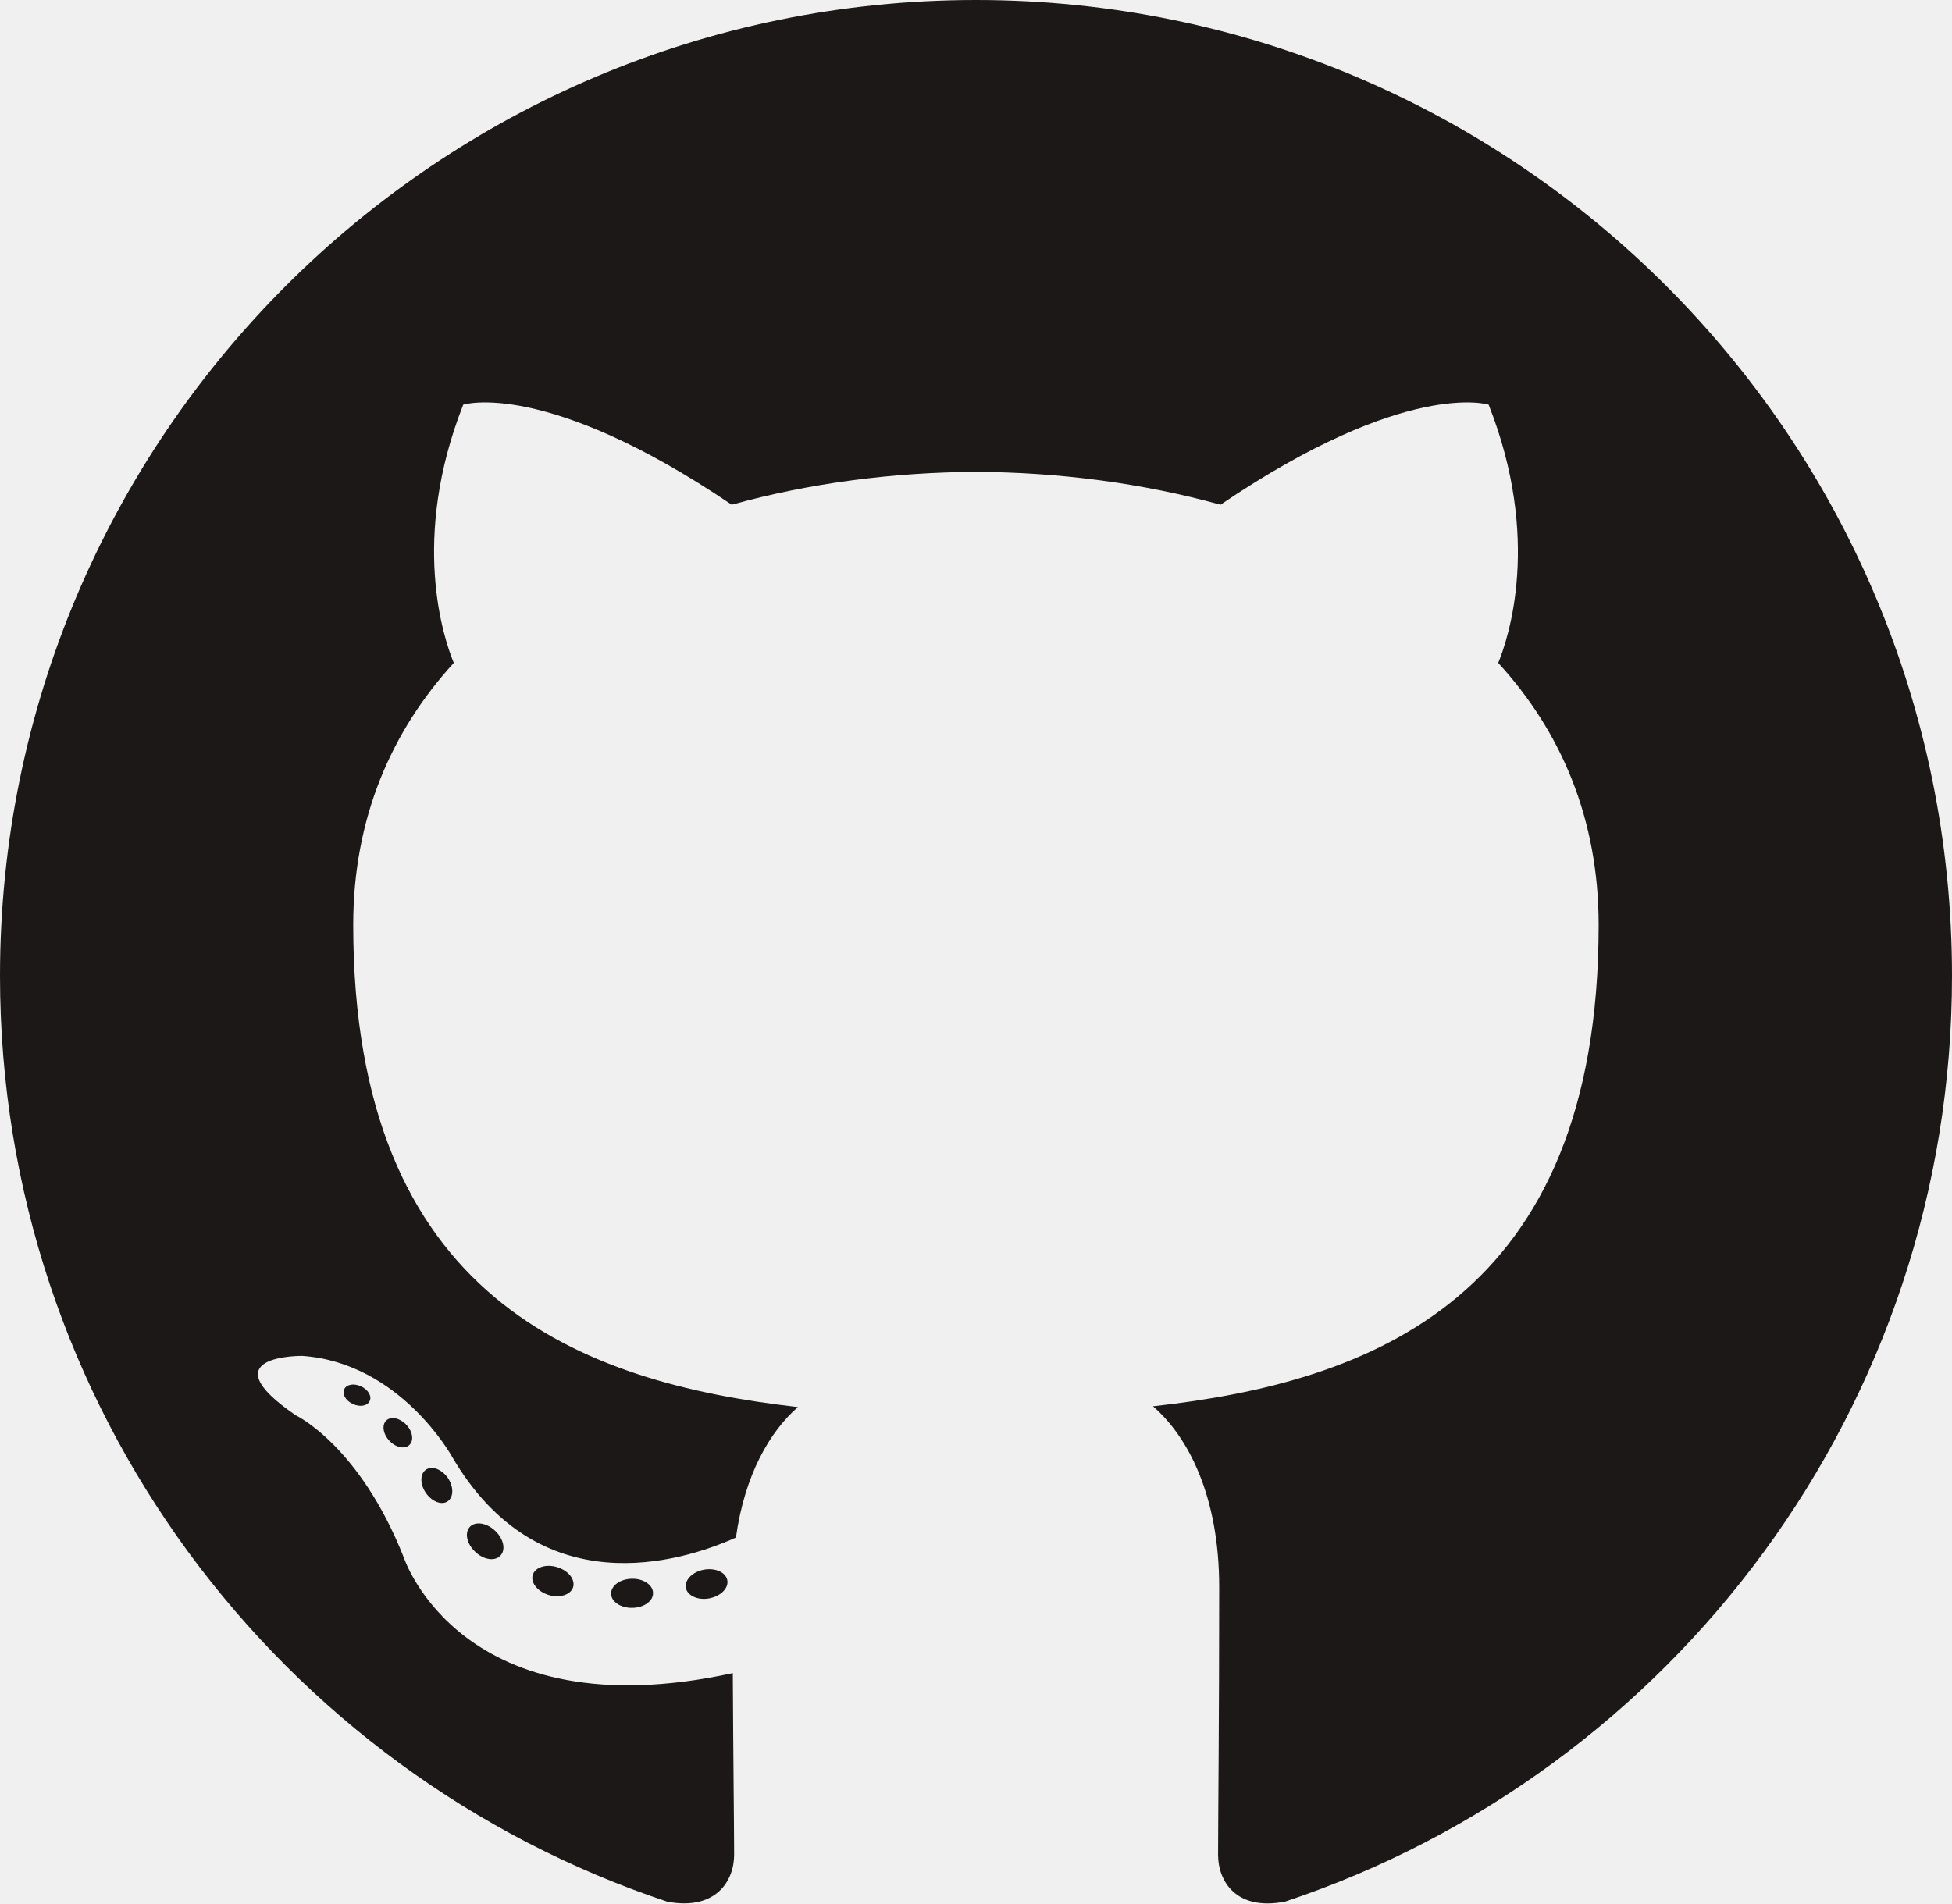
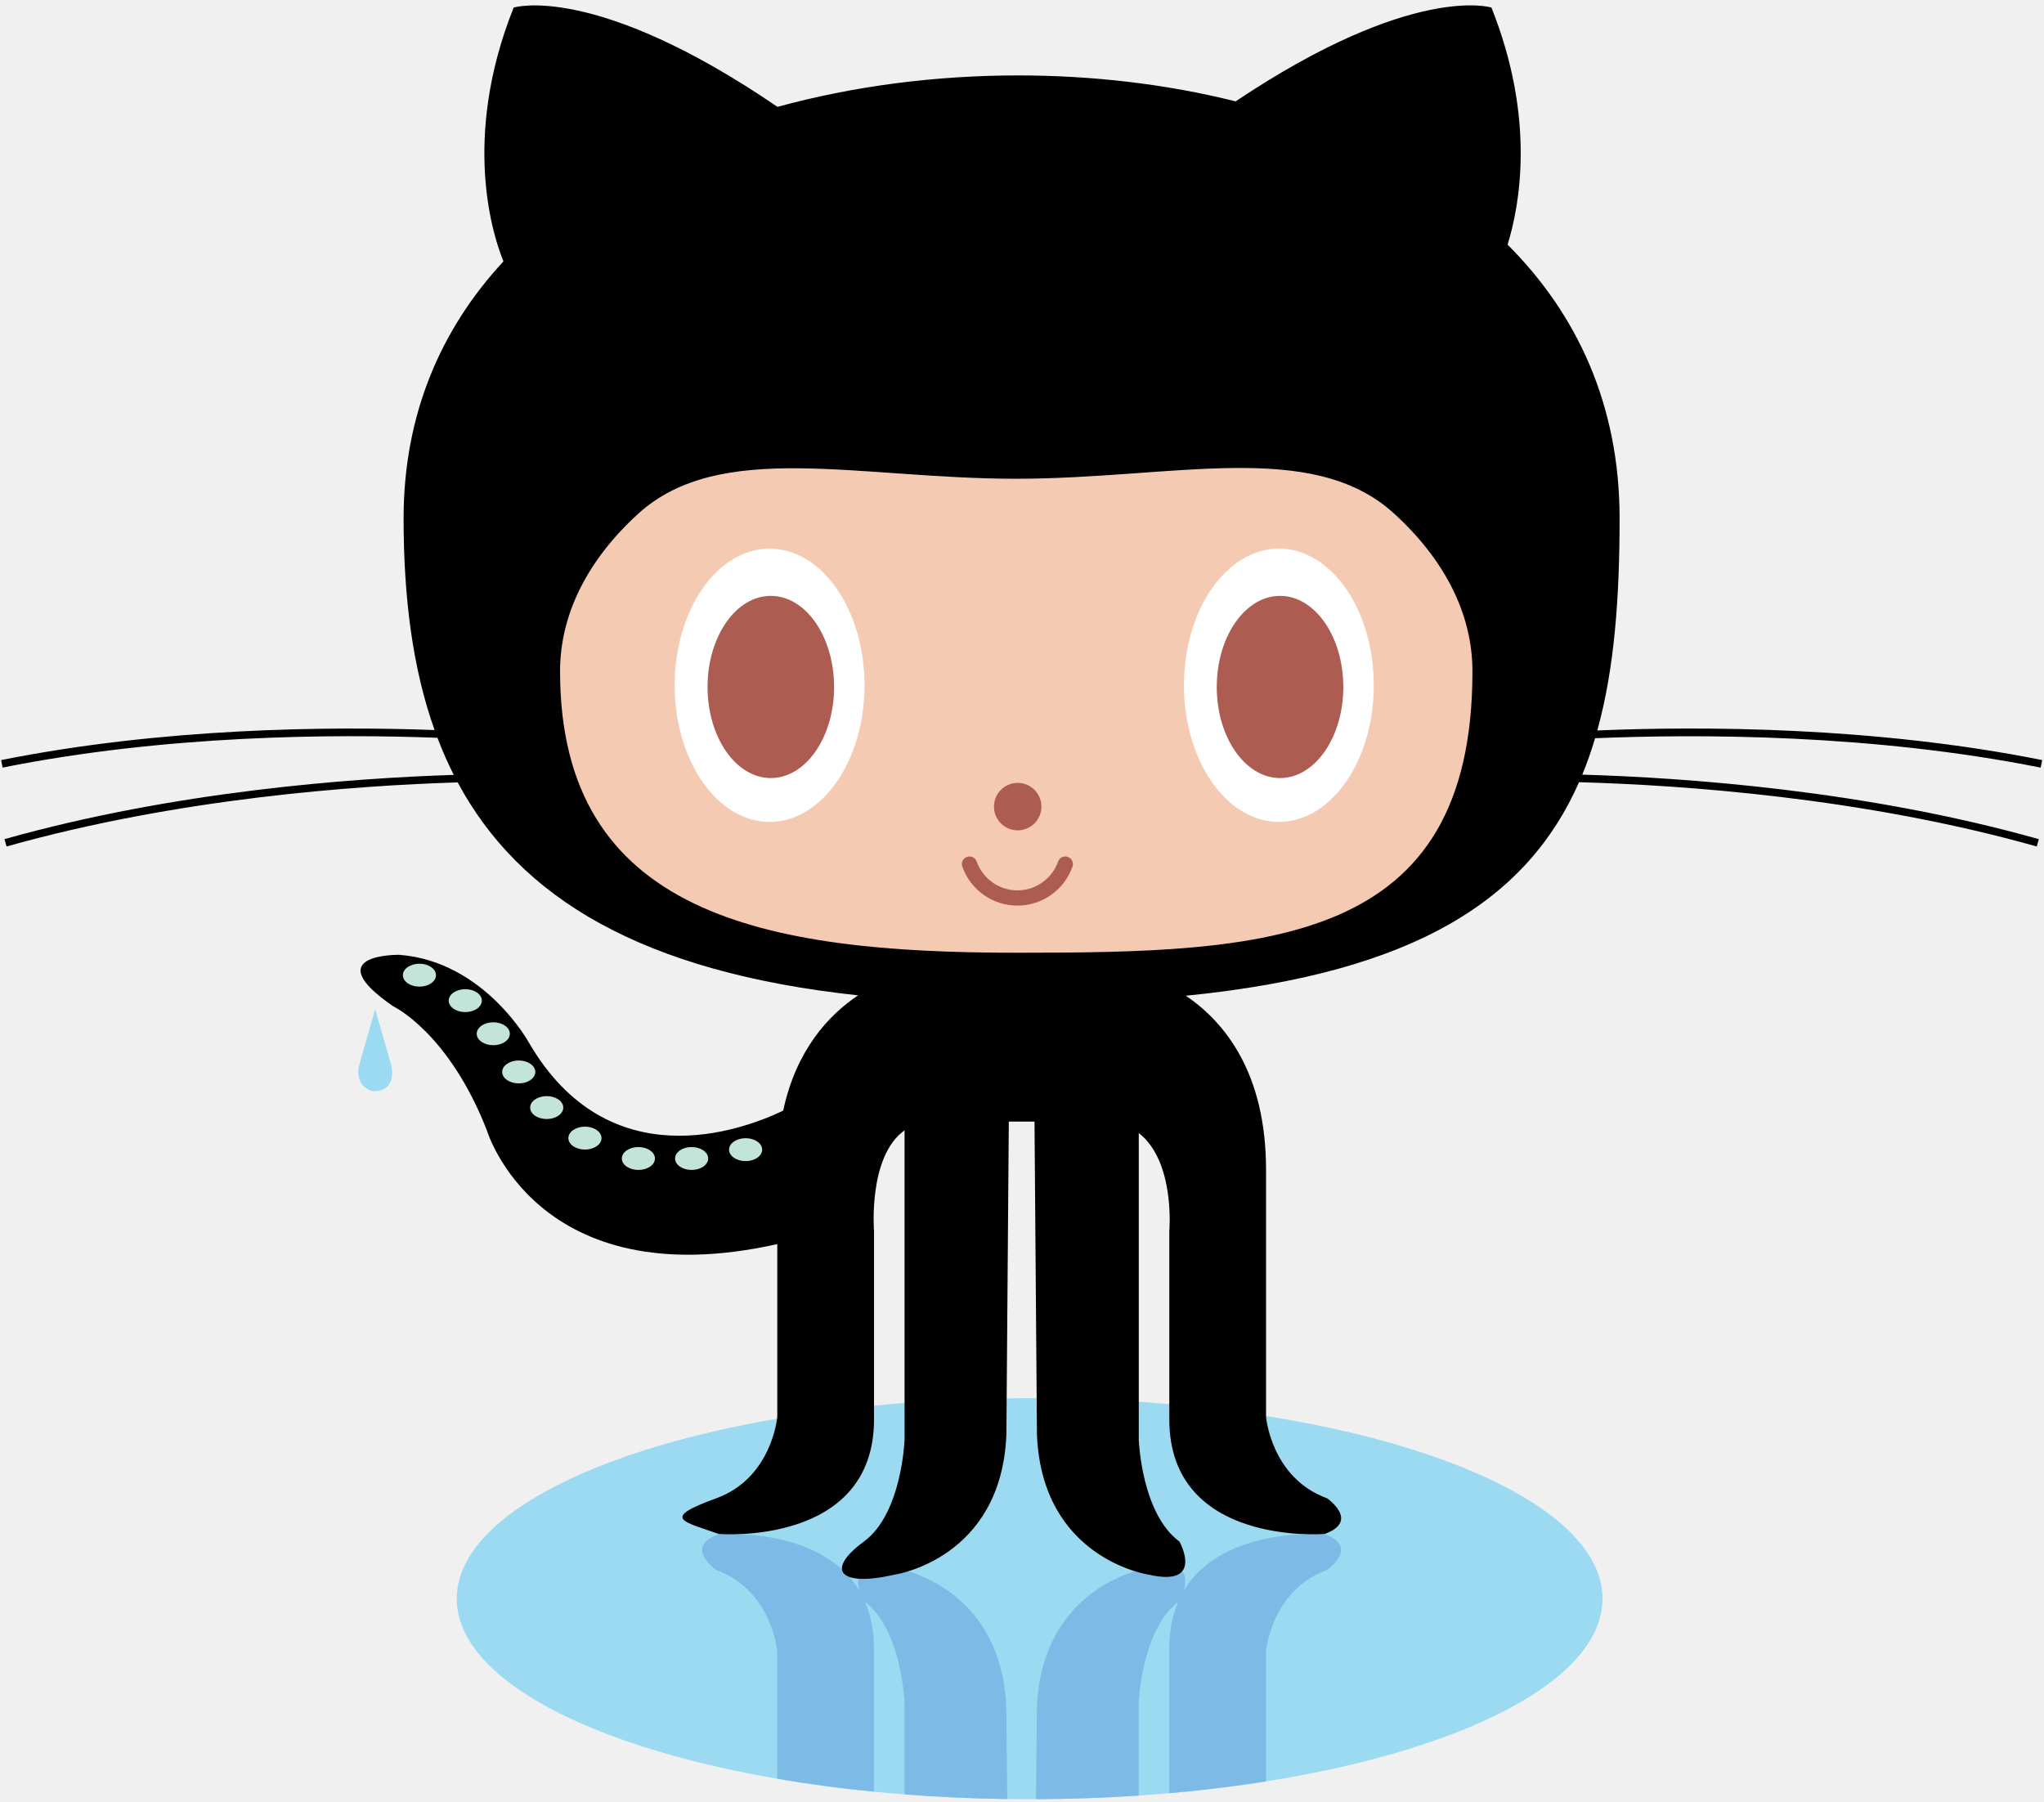
- <svg xmlns="http://www.w3.org/2000/svg" id="svg2" xml:space="preserve" viewBox="0 0 150.97 147.242" version="1.1">
-   <defs id="defs6" />
-   <g id="g10" fill="#1b1817" transform="matrix(1.25,0,0,-1.25,-395.0924,565.1301)">
-     <path id="path28" d="m376.462,452.104c-33.347,0-60.388-27.035-60.388-60.388,0-26.68,17.303-49.316,41.297-57.301,3.018-0.559,4.126,1.31,4.126,2.905,0,1.439-0.056,6.197-0.082,11.243-16.8-3.653-20.345,7.125-20.345,7.125-2.747,6.979-6.705,8.836-6.705,8.836-5.479,3.748,0.413,3.671,0.413,3.671,6.064-0.426,9.257-6.224,9.257-6.224,5.386-9.231,14.127-6.562,17.573-5.019,0.543,3.902,2.107,6.567,3.834,8.075-13.413,1.526-27.513,6.705-27.513,29.844,0,6.592,2.359,11.98,6.222,16.209-0.627,1.521-2.694,7.663,0.586,15.981,0,0,5.071,1.622,16.61-6.191,4.817,1.338,9.983,2.009,15.115,2.033,5.132-0.024,10.302-0.695,15.128-2.033,11.526,7.813,16.59,6.191,16.59,6.191,3.287-8.318,1.22-14.46,0.593-15.981,3.872-4.229,6.214-9.617,6.214-16.209,0-23.195-14.127-28.301-27.574-29.796,2.166-1.874,4.096-5.549,4.096-11.183,0-8.08-0.069-14.583-0.069-16.572,0-1.608,1.086-3.49,4.147-2.898,23.982,7.994,41.263,30.622,41.263,57.294,0,33.353-27.037,60.388-60.388,60.388" fill-rule="evenodd" />
-     <path id="path32" d="m338.946,365.401c-0.133-0.301-0.605-0.391-1.035-0.185-0.439,0.198-0.684,0.607-0.542,0.908,0.13,0.308,0.602,0.394,1.04,0.188,0.438-0.197,0.688-0.61,0.537-0.911" fill-rule="nonzero" />
-     <path id="path36" d="m341.393,362.672c-0.288-0.267-0.852-0.143-1.233,0.279-0.396,0.421-0.469,0.985-0.177,1.255,0.297,0.267,0.843,0.142,1.238-0.279,0.396-0.426,0.473-0.984,0.172-1.255" fill-rule="nonzero" />
-     <path id="path40" d="m343.773,359.195c-0.37-0.258-0.976-0.017-1.35,0.52-0.37,0.538-0.37,1.182,0.009,1.44,0.374,0.258,0.971,0.025,1.35-0.507,0.369-0.546,0.369-1.19-0.009-1.453" fill-rule="nonzero" />
-     <path id="path44" d="m347.035,355.834c-0.331-0.365-1.036-0.267-1.552,0.232-0.528,0.486-0.675,1.177-0.344,1.542,0.336,0.366,1.045,0.263,1.565-0.231,0.524-0.486,0.683-1.182,0.331-1.543" fill-rule="nonzero" />
-     <path id="path48" d="m351.535,353.883c-0.147-0.473-0.825-0.687-1.509-0.486-0.683,0.207-1.13,0.76-0.992,1.238,0.142,0.476,0.824,0.7,1.513,0.485,0.682-0.206,1.13-0.756,0.988-1.237" fill-rule="nonzero" />
-     <path id="path52" d="m356.478,353.522c0.017-0.498-0.563-0.911-1.281-0.92-0.722-0.016-1.307,0.387-1.315,0.877,0,0.503,0.568,0.911,1.289,0.924,0.718,0.014,1.307-0.387,1.307-0.881" fill-rule="nonzero" />
-     <path id="path56" d="m361.076,354.304c0.086-0.485-0.413-0.984-1.126-1.117-0.701-0.129-1.35,0.172-1.439,0.653-0.087,0.498,0.42,0.997,1.121,1.126,0.714,0.124,1.353-0.168,1.444-0.662" fill-rule="nonzero" />
+ <svg xmlns="http://www.w3.org/2000/svg" height="100%" width="100%" version="1.1" viewBox="-0.2 -1 379 334">
+   <path d="m296.94,295.43c0,20.533-47.56,37.176-106.22,37.176-58.67,0-106.23-16.643-106.23-37.176s47.558-37.18,106.23-37.18c58.66,0,106.22,16.65,106.22,37.18z" fill="#9CDAF1" />
+   <g fill="#7DBBE6">
+     <path d="m161.85,331.22v-26.5c0-3.422-0.619-6.284-1.653-8.701,6.853,5.322,7.316,18.695,7.316,18.695v17.004c6.166,0.481,12.534,0.773,19.053,0.861l-0.172-16.92c-0.944-23.13-20.769-25.961-20.769-25.961-7.245-1.645-7.137,1.991-6.409,4.34-7.108-12.122-26.158-10.556-26.158-10.556-6.611,2.357-0.475,6.607-0.475,6.607,10.387,3.775,11.33,15.105,11.33,15.105v23.622c5.72,0.98,11.71,1.79,17.94,2.4z" />
+     <path d="m245.4,283.48s-19.053-1.566-26.16,10.559c0.728-2.35,0.839-5.989-6.408-4.343,0,0-19.824,2.832-20.768,25.961l-0.174,16.946c6.509-0.025,12.876-0.254,19.054-0.671v-17.219s0.465-13.373,7.316-18.695c-1.034,2.417-1.653,5.278-1.653,8.701v26.775c6.214-0.544,12.211-1.279,17.937-2.188v-24.113s0.944-11.33,11.33-15.105c0-0.01,6.13-4.26-0.48-6.62z" />
  </g>
+   <path d="m378.18,141.32l0.28-1.389c-31.162-6.231-63.141-6.294-82.487-5.49,3.178-11.451,4.134-24.627,4.134-39.32,0-21.073-7.917-37.931-20.77-50.759,2.246-7.25,5.246-23.351-2.996-43.963,0,0-14.541-4.617-47.431,17.396-12.884-3.22-26.596-4.81-40.328-4.81-15.109,0-30.376,1.924-44.615,5.83-33.94-23.154-48.923-18.411-48.923-18.411-9.78,24.457-3.733,42.566-1.896,47.063-11.495,12.406-18.513,28.243-18.513,47.659,0,14.658,1.669,27.808,5.745,39.237-19.511-0.71-50.323-0.437-80.373,5.572l0.276,1.389c30.231-6.046,61.237-6.256,80.629-5.522,0.898,2.366,1.899,4.661,3.021,6.879-19.177,0.618-51.922,3.062-83.303,11.915l0.387,1.36c31.629-8.918,64.658-11.301,83.649-11.882,11.458,21.358,34.048,35.152,74.236,39.484-5.704,3.833-11.523,10.349-13.881,21.374-7.773,3.718-32.379,12.793-47.142-12.599,0,0-8.264-15.109-24.082-16.292,0,0-15.344-0.235-1.059,9.562,0,0,10.267,4.838,17.351,23.019,0,0,9.241,31.01,53.835,21.061v32.032s-0.943,11.33-11.33,15.105-6.137,4.249,0.475,6.606c0,0,28.792,2.361,28.792-21.238v-34.929s-1.142-13.852,5.663-18.667v57.371s-0.47,13.688-7.551,18.881-4.723,8.494,5.663,6.137c0,0,19.824-2.832,20.769-25.961l0.449-58.06h4.765l0.453,58.06c0.943,23.129,20.768,25.961,20.768,25.961,10.383,2.357,5.663-6.137,5.663-6.137-7.08-5.193-7.551-18.881-7.551-18.881v-56.876c6.801,5.296,5.663,18.171,5.663,18.171v34.929c0,23.6,28.793,21.238,28.793,21.238,6.606-2.357,0.474-6.606,0.474-6.606-10.386-3.775-11.33-15.105-11.33-15.105v-45.786c0-17.854-7.518-27.309-14.87-32.3,42.859-4.25,63.426-18.089,72.903-39.591,18.773,0.516,52.557,2.803,84.873,11.919l0.384-1.36c-32.131-9.063-65.692-11.408-84.655-11.96,0.898-2.172,1.682-4.431,2.378-6.755,19.25-0.8,51.38-0.79,82.66,5.46z" />
+   <path d="m258.19,94.132c9.231,8.363,14.631,18.462,14.631,29.343,0,50.804-37.872,52.181-84.585,52.181-46.721,0-84.589-7.035-84.589-52.181,0-10.809,5.324-20.845,14.441-29.174,15.208-13.881,40.946-6.531,70.147-6.531,29.07-0.004,54.72-7.429,69.95,6.357z" fill="#F4CBB2" />
+   <path d="m160.1,126.06c0,13.994-7.88,25.336-17.6,25.336s-17.6-11.342-17.6-25.336c0-13.992,7.88-25.33,17.6-25.33,9.72,0.01,17.6,11.34,17.6,25.33zm94.43,0c0,13.994-7.88,25.336-17.6,25.336s-17.6-11.342-17.6-25.336c0-13.992,7.88-25.33,17.6-25.33,9.72,0.01,17.6,11.34,17.6,25.33z" fill="#FFF" />
+   <g fill="#AD5C51">
+     <path d="m154.46,126.38c0,9.328-5.26,16.887-11.734,16.887s-11.733-7.559-11.733-16.887c0-9.331,5.255-16.894,11.733-16.894,6.47,0,11.73,7.56,11.73,16.89zm94.42,0c0,9.328-5.26,16.887-11.734,16.887s-11.733-7.559-11.733-16.887c0-9.331,5.255-16.894,11.733-16.894,6.47,0,11.73,7.56,11.73,16.89z" />
+     <circle cy="148.56" cx="188.5" r="4.401" />
+     <path d="m178.23,159.69c-0.26-0.738,0.128-1.545,0.861-1.805,0.737-0.26,1.546,0.128,1.805,0.861,1.134,3.198,4.167,5.346,7.551,5.346s6.417-2.147,7.551-5.346c0.26-0.738,1.067-1.121,1.805-0.861s1.121,1.067,0.862,1.805c-1.529,4.324-5.639,7.229-10.218,7.229s-8.68-2.89-10.21-7.22z" />
+   </g>
+   <path d="m80.641,179.82c0,1.174-1.376,2.122-3.07,2.122-1.693,0-3.07-0.948-3.07-2.122,0-1.175,1.377-2.127,3.07-2.127,1.694,0,3.07,0.95,3.07,2.13zm8.5,4.72c0,1.174-1.376,2.122-3.07,2.122-1.693,0-3.07-0.948-3.07-2.122,0-1.175,1.377-2.127,3.07-2.127,1.694,0,3.07,0.95,3.07,2.13zm5.193,6.14c0,1.174-1.376,2.122-3.07,2.122-1.693,0-3.07-0.948-3.07-2.122,0-1.175,1.377-2.127,3.07-2.127,1.694,0,3.07,0.95,3.07,2.13zm4.72,7.08c0,1.174-1.376,2.122-3.07,2.122-1.693,0-3.07-0.948-3.07-2.122,0-1.175,1.377-2.127,3.07-2.127,1.694,0,3.07,0.95,3.07,2.13zm5.188,6.61c0,1.174-1.376,2.122-3.07,2.122-1.693,0-3.07-0.948-3.07-2.122,0-1.175,1.377-2.127,3.07-2.127,1.694,0,3.07,0.95,3.07,2.13zm7.09,5.66c0,1.174-1.376,2.122-3.07,2.122-1.693,0-3.07-0.948-3.07-2.122,0-1.175,1.377-2.127,3.07-2.127,1.694,0,3.07,0.95,3.07,2.13zm9.91,3.78c0,1.174-1.376,2.122-3.07,2.122-1.693,0-3.07-0.948-3.07-2.122,0-1.175,1.377-2.127,3.07-2.127,1.694,0,3.07,0.95,3.07,2.13zm9.87,0c0,1.174-1.376,2.122-3.07,2.122-1.693,0-3.07-0.948-3.07-2.122,0-1.175,1.377-2.127,3.07-2.127,1.694,0,3.07,0.95,3.07,2.13zm10.01-1.64c0,1.174-1.376,2.122-3.07,2.122-1.693,0-3.07-0.948-3.07-2.122,0-1.175,1.377-2.127,3.07-2.127,1.694,0,3.07,0.95,3.07,2.13z" fill="#C3E4D8" />
+   <path d="m69.369,186.12l-3.066,10.683s-0.8,3.861,2.84,4.546c3.8-0.074,3.486-3.627,3.223-4.781z" fill="#9CDAF1" />
</svg>
